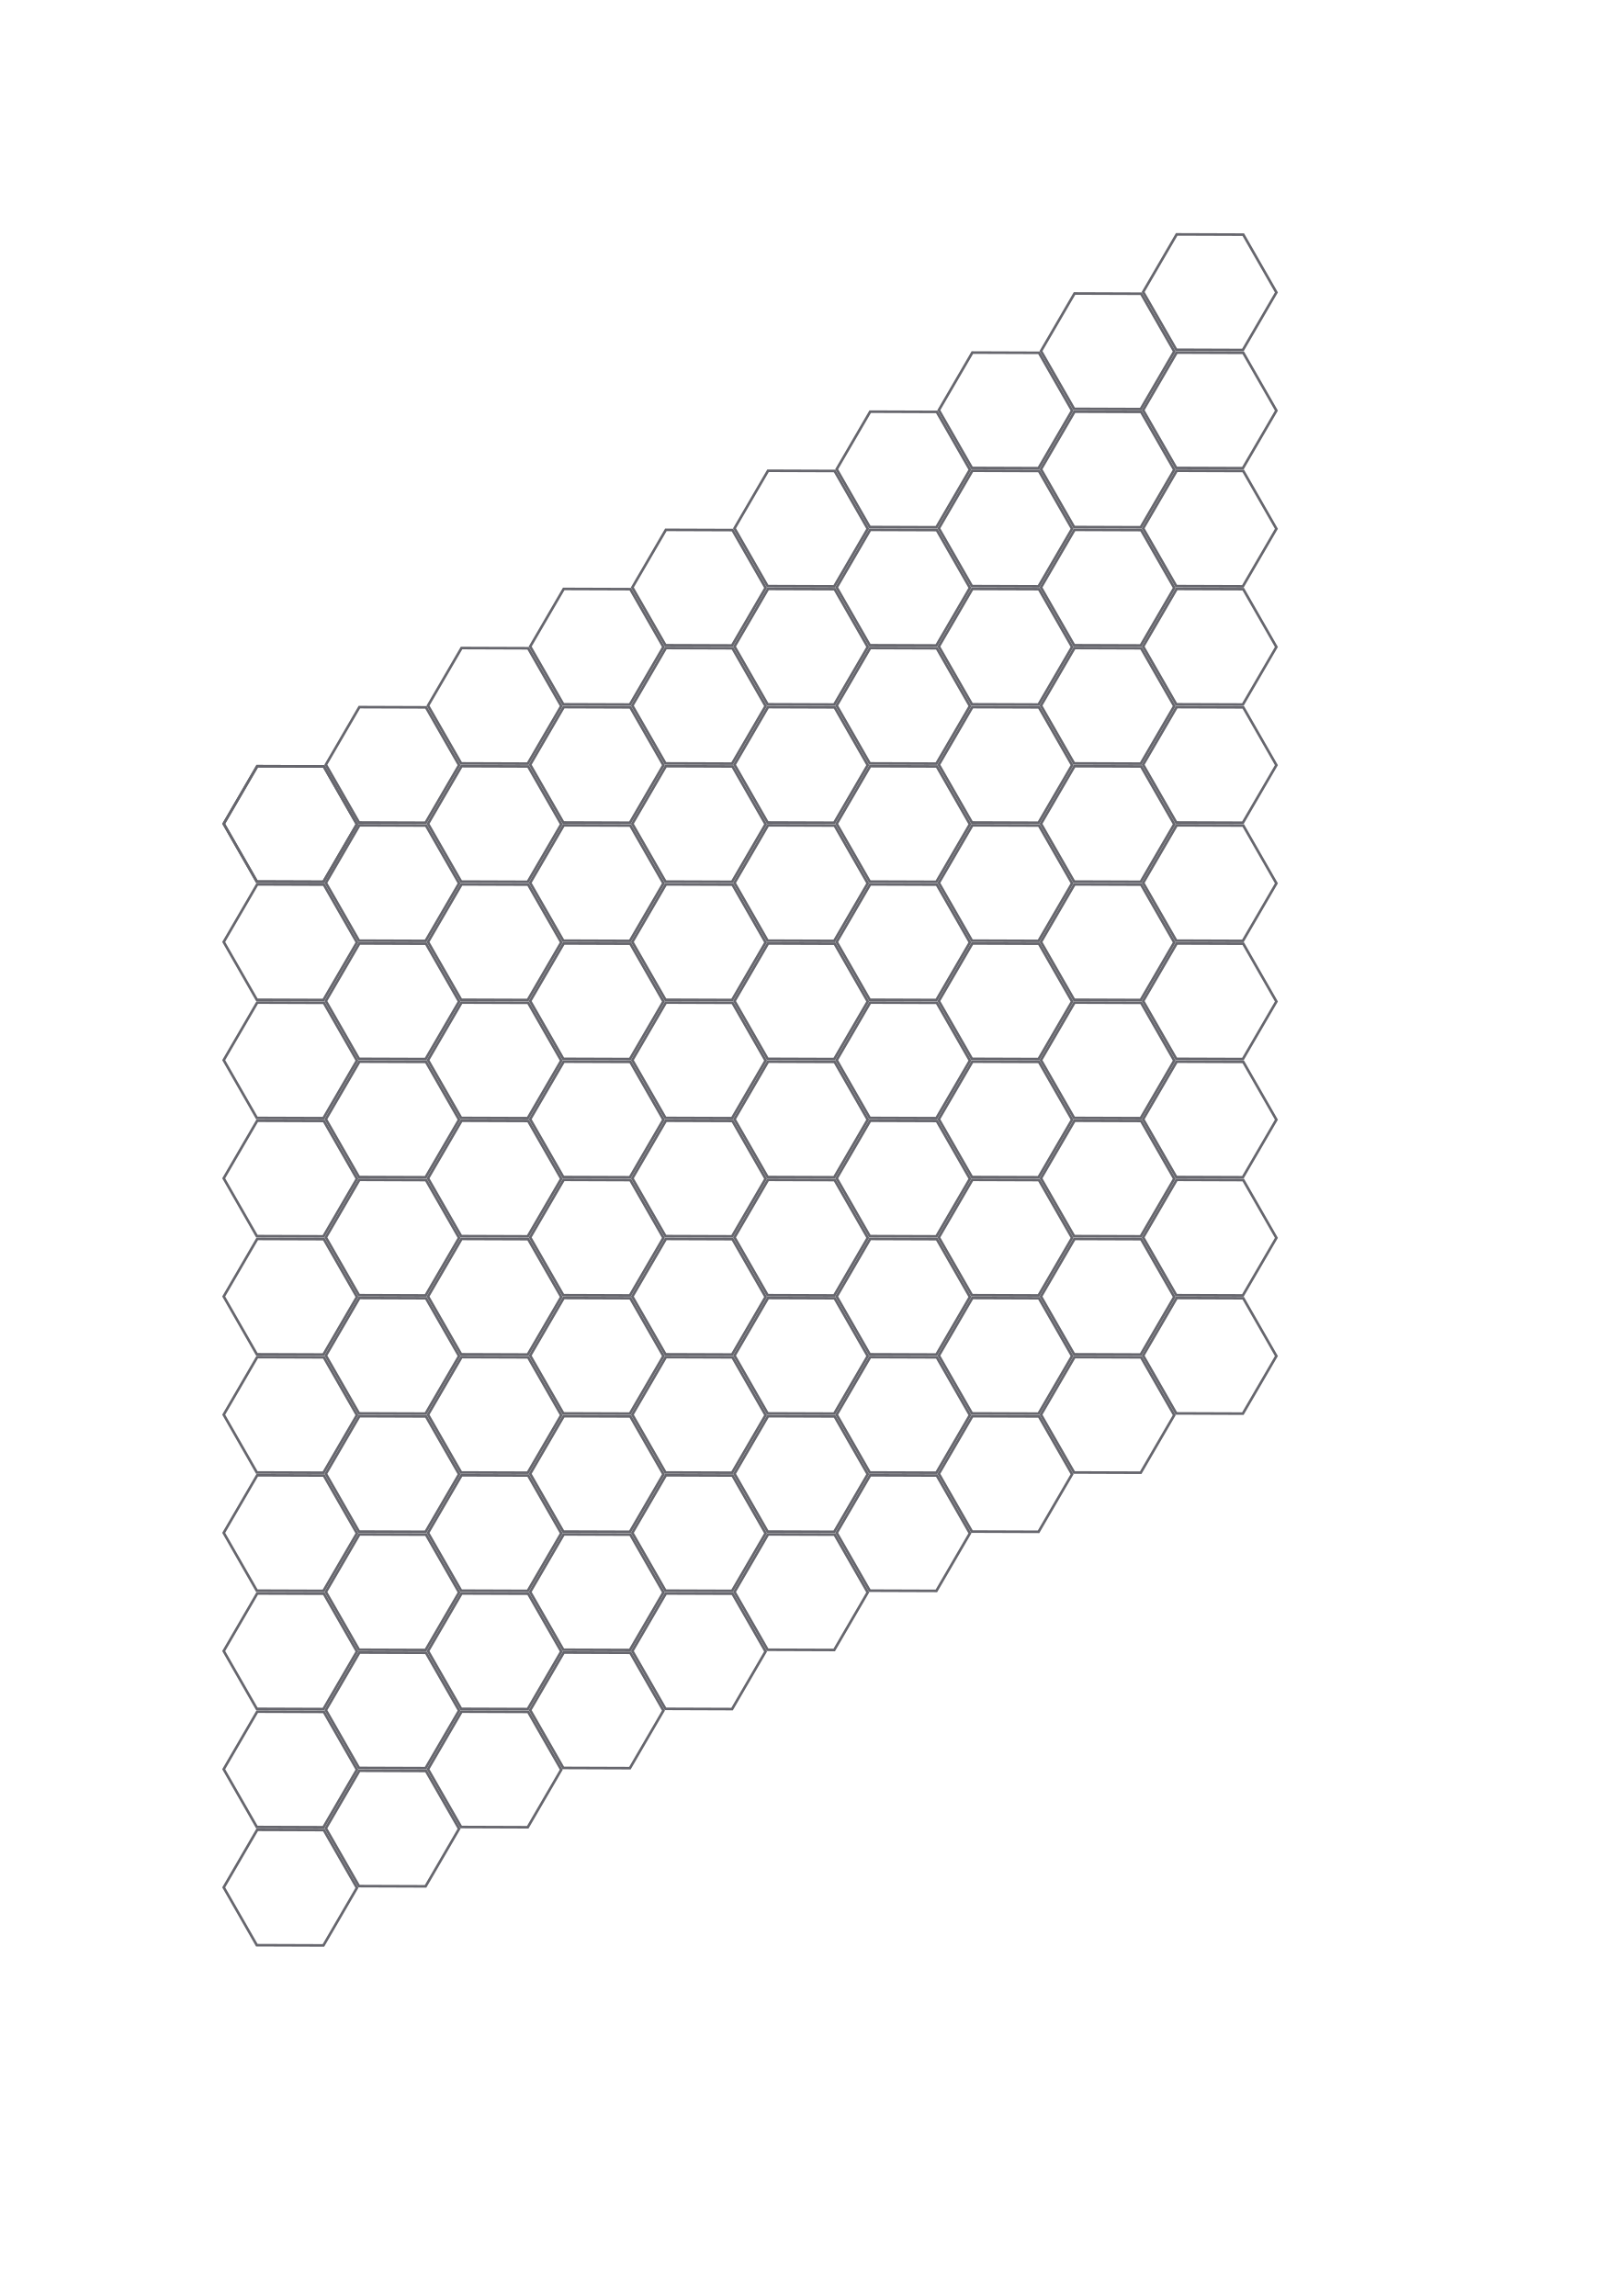
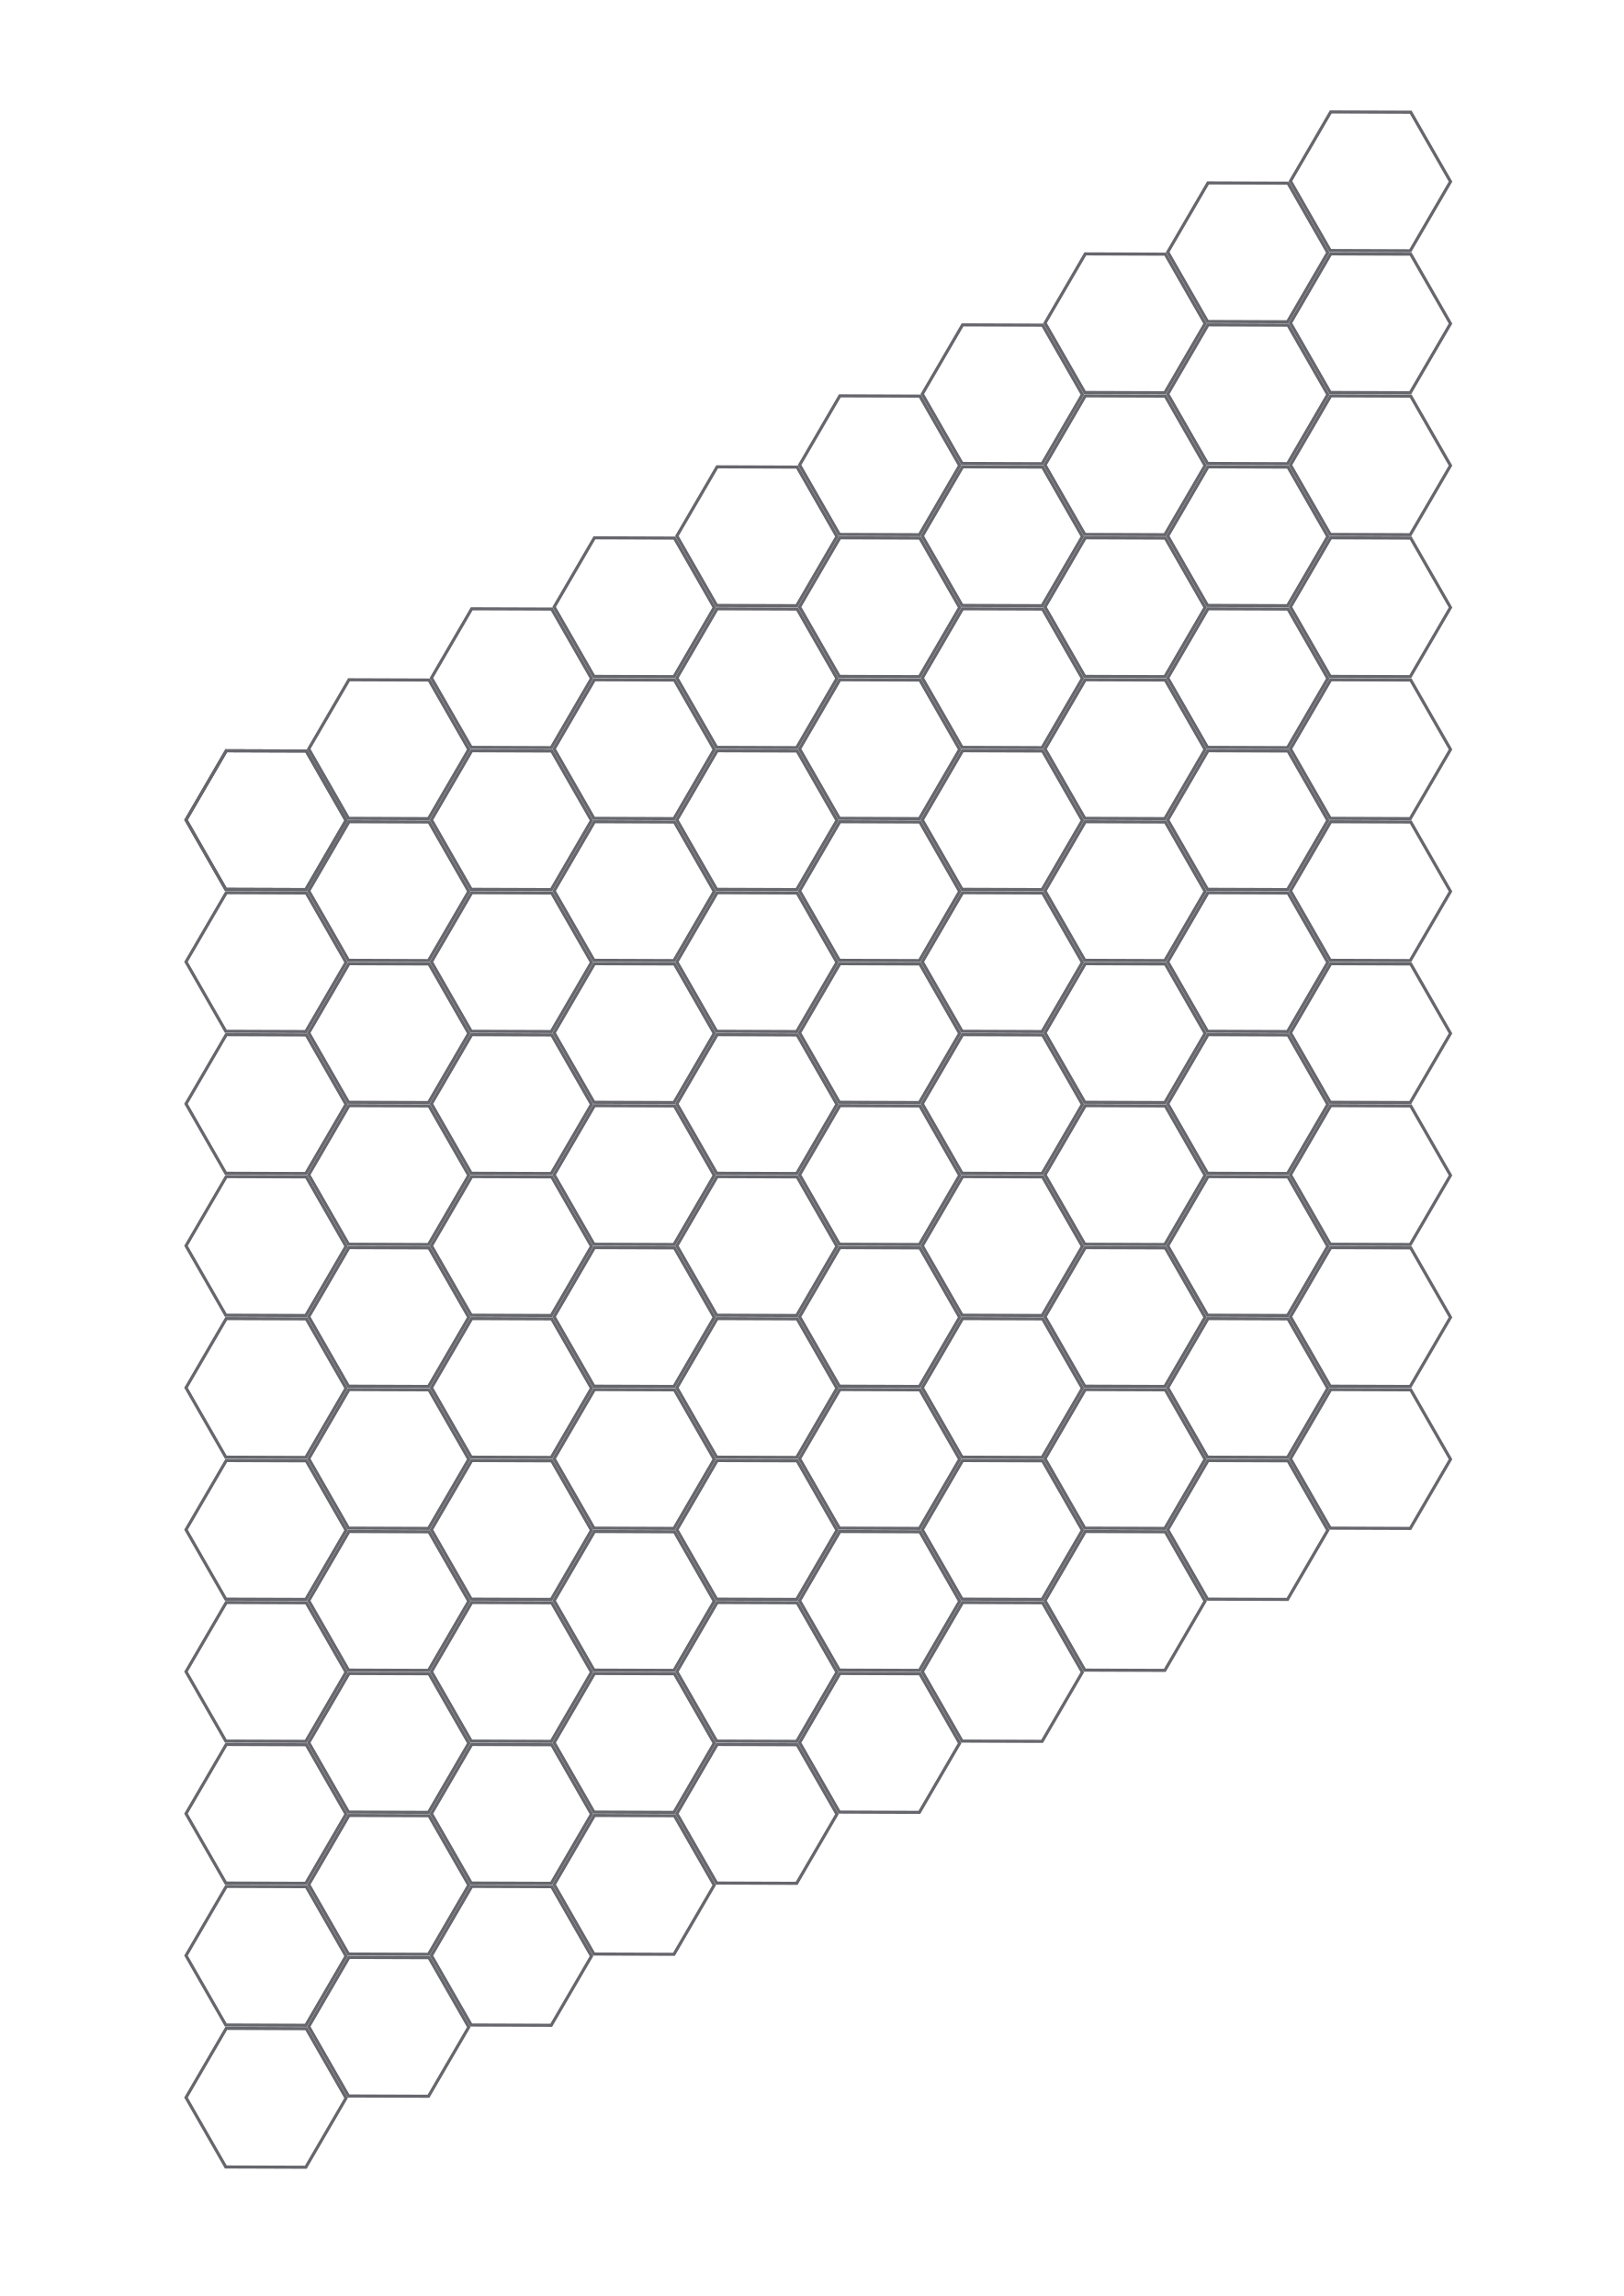
<svg xmlns="http://www.w3.org/2000/svg" xmlns:xlink="http://www.w3.org/1999/xlink" width="210mm" height="297mm" viewBox="0 0 210 297" version="1.1" id="svg8">
  <defs id="defs2" />
  <g id="layer1">
-     <g id="g4518" transform="matrix(0.2602591,0,0,0.2602591,83.3164,50.22891)">
+     <g id="g4518" transform="matrix(0.3126257,0,0,0.3126257,89.38413,38.39331)">
      <g style="stroke:#66666d;stroke-opacity:1" transform="matrix(1.282505,0,0,1.282505,-40.23047,47.88058)" id="use5058">
        <path transform="matrix(0.5035797,0.09180438,-0.09180438,0.5035797,-79.97606,134.6925)" style="opacity:1;fill:none;fill-opacity:0.316;stroke:#66666d;stroke-width:1.954;stroke-miterlimit:4;stroke-dasharray:none;stroke-dashoffset:0;stroke-opacity:1" d="m -18.143,41.488 -49.641,8.874 -32.506,-38.554 17.135,-47.428 49.641,-8.874 32.506,38.554 z" id="path1143" />
      </g>
    </g>
    <use x="0" y="0" xlink:href="#g4518" id="use910" width="100%" height="100%" />
-     <use x="0" y="0" xlink:href="#g4518" transform="translate(4.7619048e-7,15.28727)" id="use912" width="100%" height="100%" />
-     <use x="0" y="0" xlink:href="#g4518" transform="translate(4.7619048e-7,30.57454)" id="use914" width="100%" height="100%" />
-     <use x="0" y="0" xlink:href="#g4518" transform="translate(4.7619048e-7,45.8618)" id="use916" width="100%" height="100%" />
-     <use x="0" y="0" xlink:href="#g4518" transform="translate(4.7619048e-7,61.14907)" id="use918" width="100%" height="100%" />
-     <use x="0" y="0" xlink:href="#g4518" transform="translate(4.7619048e-7,76.43634)" id="use920" width="100%" height="100%" />
-     <use x="0" y="0" xlink:href="#g4518" transform="translate(4.7619048e-7,91.72361)" id="use922" width="100%" height="100%" />
-     <use x="0" y="0" xlink:href="#g4518" transform="translate(4.7619048e-7,107.0109)" id="use924" width="100%" height="100%" />
-     <use x="0" y="0" xlink:href="#g4518" transform="translate(4.7619048e-7,122.2982)" id="use926" width="100%" height="100%" />
-     <use x="0" y="0" xlink:href="#g4518" transform="translate(4.7619048e-7,137.5854)" id="use928" width="100%" height="100%" />
-     <use x="0" y="0" xlink:href="#g4518" transform="translate(13.21303,-7.643634)" id="use930" width="100%" height="100%" />
-     <use x="0" y="0" xlink:href="#g4518" transform="translate(13.21303,7.643634)" id="use932" width="100%" height="100%" />
-     <use x="0" y="0" xlink:href="#g4518" transform="translate(13.21303,22.9309)" id="use934" width="100%" height="100%" />
-     <use x="0" y="0" xlink:href="#g4518" transform="translate(13.21303,38.21817)" id="use936" width="100%" height="100%" />
-     <use x="0" y="0" xlink:href="#g4518" transform="translate(13.21303,53.50544)" id="use938" width="100%" height="100%" />
-     <use x="0" y="0" xlink:href="#g4518" transform="translate(13.21303,68.79271)" id="use940" width="100%" height="100%" />
-     <use x="0" y="0" xlink:href="#g4518" transform="translate(13.21303,84.07998)" id="use942" width="100%" height="100%" />
-     <use x="0" y="0" xlink:href="#g4518" transform="translate(13.21303,99.36724)" id="use944" width="100%" height="100%" />
-     <use x="0" y="0" xlink:href="#g4518" transform="translate(13.21303,114.6545)" id="use946" width="100%" height="100%" />
-     <use x="0" y="0" xlink:href="#g4518" transform="translate(13.21303,129.9418)" id="use948" width="100%" height="100%" />
-     <use x="0" y="0" xlink:href="#g4518" transform="translate(26.42606,-15.28727)" id="use950" width="100%" height="100%" />
-     <use x="0" y="0" xlink:href="#g4518" transform="translate(26.42606)" id="use952" width="100%" height="100%" />
-     <use x="0" y="0" xlink:href="#g4518" transform="translate(26.42606,15.28727)" id="use954" width="100%" height="100%" />
-     <use x="0" y="0" xlink:href="#g4518" transform="translate(26.42606,30.57454)" id="use956" width="100%" height="100%" />
-     <use x="0" y="0" xlink:href="#g4518" transform="translate(26.42606,45.8618)" id="use958" width="100%" height="100%" />
-     <use x="0" y="0" xlink:href="#g4518" transform="translate(26.42606,61.14907)" id="use960" width="100%" height="100%" />
-     <use x="0" y="0" xlink:href="#g4518" transform="translate(26.42606,76.43634)" id="use962" width="100%" height="100%" />
-     <use x="0" y="0" xlink:href="#g4518" transform="translate(26.42606,91.72361)" id="use964" width="100%" height="100%" />
-     <use x="0" y="0" xlink:href="#g4518" transform="translate(26.42606,107.0109)" id="use966" width="100%" height="100%" />
-     <use x="0" y="0" xlink:href="#g4518" transform="translate(26.42606,122.2982)" id="use968" width="100%" height="100%" />
-     <use x="0" y="0" xlink:href="#g4518" transform="translate(39.63909,-22.9309)" id="use970" width="100%" height="100%" />
-     <use x="0" y="0" xlink:href="#g4518" transform="translate(39.63909,-7.643634)" id="use972" width="100%" height="100%" />
-     <use x="0" y="0" xlink:href="#g4518" transform="translate(39.63909,7.643634)" id="use974" width="100%" height="100%" />
-     <use x="0" y="0" xlink:href="#g4518" transform="translate(39.63909,22.9309)" id="use976" width="100%" height="100%" />
-     <use x="0" y="0" xlink:href="#g4518" transform="translate(39.63909,38.21817)" id="use978" width="100%" height="100%" />
-     <use x="0" y="0" xlink:href="#g4518" transform="translate(39.63909,53.50544)" id="use980" width="100%" height="100%" />
-     <use x="0" y="0" xlink:href="#g4518" transform="translate(39.63909,68.79271)" id="use982" width="100%" height="100%" />
-     <use x="0" y="0" xlink:href="#g4518" transform="translate(39.63909,84.07998)" id="use984" width="100%" height="100%" />
-     <use x="0" y="0" xlink:href="#g4518" transform="translate(39.63909,99.36724)" id="use986" width="100%" height="100%" />
-     <use x="0" y="0" xlink:href="#g4518" transform="translate(39.63909,114.6545)" id="use988" width="100%" height="100%" />
-     <use x="0" y="0" xlink:href="#g4518" transform="translate(52.85212,-30.57454)" id="use990" width="100%" height="100%" />
-     <use x="0" y="0" xlink:href="#g4518" transform="translate(52.85212,-15.28727)" id="use992" width="100%" height="100%" />
-     <use x="0" y="0" xlink:href="#g4518" transform="translate(52.85212)" id="use994" width="100%" height="100%" />
-     <use x="0" y="0" xlink:href="#g4518" transform="translate(52.85212,15.28727)" id="use996" width="100%" height="100%" />
-     <use x="0" y="0" xlink:href="#g4518" transform="translate(52.85212,30.57454)" id="use998" width="100%" height="100%" />
-     <use x="0" y="0" xlink:href="#g4518" transform="translate(52.85212,45.8618)" id="use1000" width="100%" height="100%" />
-     <use x="0" y="0" xlink:href="#g4518" transform="translate(52.85212,61.14907)" id="use1002" width="100%" height="100%" />
-     <use x="0" y="0" xlink:href="#g4518" transform="translate(52.85212,76.43634)" id="use1004" width="100%" height="100%" />
-     <use x="0" y="0" xlink:href="#g4518" transform="translate(52.85212,91.72361)" id="use1006" width="100%" height="100%" />
-     <use x="0" y="0" xlink:href="#g4518" transform="translate(52.85212,107.0109)" id="use1008" width="100%" height="100%" />
-     <use x="0" y="0" xlink:href="#g4518" transform="translate(66.06515,-38.21817)" id="use1010" width="100%" height="100%" />
-     <use x="0" y="0" xlink:href="#g4518" transform="translate(66.06515,-22.9309)" id="use1012" width="100%" height="100%" />
-     <use x="0" y="0" xlink:href="#g4518" transform="translate(66.06515,-7.643634)" id="use1014" width="100%" height="100%" />
-     <use x="0" y="0" xlink:href="#g4518" transform="translate(66.06515,7.643634)" id="use1016" width="100%" height="100%" />
-     <use x="0" y="0" xlink:href="#g4518" transform="translate(66.06515,22.9309)" id="use1018" width="100%" height="100%" />
-     <use x="0" y="0" xlink:href="#g4518" transform="translate(66.06515,38.21817)" id="use1020" width="100%" height="100%" />
-     <use x="0" y="0" xlink:href="#g4518" transform="translate(66.06515,53.50544)" id="use1022" width="100%" height="100%" />
-     <use x="0" y="0" xlink:href="#g4518" transform="translate(66.06515,68.79271)" id="use1024" width="100%" height="100%" />
-     <use x="0" y="0" xlink:href="#g4518" transform="translate(66.06515,84.07998)" id="use1026" width="100%" height="100%" />
-     <use x="0" y="0" xlink:href="#g4518" transform="translate(66.06515,99.36724)" id="use1028" width="100%" height="100%" />
-     <use x="0" y="0" xlink:href="#g4518" transform="translate(79.27818,-45.86181)" id="use1030" width="100%" height="100%" />
-     <use x="0" y="0" xlink:href="#g4518" transform="translate(79.27818,-30.57454)" id="use1032" width="100%" height="100%" />
-     <use x="0" y="0" xlink:href="#g4518" transform="translate(79.27818,-15.28727)" id="use1034" width="100%" height="100%" />
-     <use x="0" y="0" xlink:href="#g4518" transform="translate(79.27818)" id="use1036" width="100%" height="100%" />
-     <use x="0" y="0" xlink:href="#g4518" transform="translate(79.27818,15.28727)" id="use1038" width="100%" height="100%" />
-     <use x="0" y="0" xlink:href="#g4518" transform="translate(79.27818,30.57454)" id="use1040" width="100%" height="100%" />
-     <use x="0" y="0" xlink:href="#g4518" transform="translate(79.27818,45.8618)" id="use1042" width="100%" height="100%" />
-     <use x="0" y="0" xlink:href="#g4518" transform="translate(79.27818,61.14907)" id="use1044" width="100%" height="100%" />
-     <use x="0" y="0" xlink:href="#g4518" transform="translate(79.27818,76.43634)" id="use1046" width="100%" height="100%" />
-     <use x="0" y="0" xlink:href="#g4518" transform="translate(79.27818,91.72361)" id="use1048" width="100%" height="100%" />
-     <use x="0" y="0" xlink:href="#g4518" transform="translate(92.49121,-53.50544)" id="use1050" width="100%" height="100%" />
-     <use x="0" y="0" xlink:href="#g4518" transform="translate(92.49121,-38.21817)" id="use1052" width="100%" height="100%" />
-     <use x="0" y="0" xlink:href="#g4518" transform="translate(92.49121,-22.9309)" id="use1054" width="100%" height="100%" />
-     <use x="0" y="0" xlink:href="#g4518" transform="translate(92.49121,-7.643634)" id="use1056" width="100%" height="100%" />
-     <use x="0" y="0" xlink:href="#g4518" transform="translate(92.49121,7.643634)" id="use1058" width="100%" height="100%" />
-     <use x="0" y="0" xlink:href="#g4518" transform="translate(92.49121,22.9309)" id="use1060" width="100%" height="100%" />
-     <use x="0" y="0" xlink:href="#g4518" transform="translate(92.49121,38.21817)" id="use1062" width="100%" height="100%" />
-     <use x="0" y="0" xlink:href="#g4518" transform="translate(92.49121,53.50544)" id="use1064" width="100%" height="100%" />
-     <use x="0" y="0" xlink:href="#g4518" transform="translate(92.49121,68.79271)" id="use1066" width="100%" height="100%" />
-     <use x="0" y="0" xlink:href="#g4518" transform="translate(92.49121,84.07998)" id="use1068" width="100%" height="100%" />
-     <use x="0" y="0" xlink:href="#g4518" transform="translate(105.7042,-61.14907)" id="use1070" width="100%" height="100%" />
-     <use x="0" y="0" xlink:href="#g4518" transform="translate(105.7042,-45.86181)" id="use1072" width="100%" height="100%" />
-     <use x="0" y="0" xlink:href="#g4518" transform="translate(105.7042,-30.57454)" id="use1074" width="100%" height="100%" />
-     <use x="0" y="0" xlink:href="#g4518" transform="translate(105.7042,-15.28727)" id="use1076" width="100%" height="100%" />
-     <use x="0" y="0" xlink:href="#g4518" transform="translate(105.7042)" id="use1078" width="100%" height="100%" />
-     <use x="0" y="0" xlink:href="#g4518" transform="translate(105.7042,15.28727)" id="use1080" width="100%" height="100%" />
-     <use x="0" y="0" xlink:href="#g4518" transform="translate(105.7042,30.57454)" id="use1082" width="100%" height="100%" />
-     <use x="0" y="0" xlink:href="#g4518" transform="translate(105.7042,45.8618)" id="use1084" width="100%" height="100%" />
-     <use x="0" y="0" xlink:href="#g4518" transform="translate(105.7042,61.14907)" id="use1086" width="100%" height="100%" />
-     <use x="0" y="0" xlink:href="#g4518" transform="translate(105.7042,76.43634)" id="use1088" width="100%" height="100%" />
-     <use x="0" y="0" xlink:href="#g4518" transform="translate(118.9173,-68.79271)" id="use1090" width="100%" height="100%" />
-     <use x="0" y="0" xlink:href="#g4518" transform="translate(118.9173,-53.50544)" id="use1092" width="100%" height="100%" />
-     <use x="0" y="0" xlink:href="#g4518" transform="translate(118.9173,-38.21817)" id="use1094" width="100%" height="100%" />
-     <use x="0" y="0" xlink:href="#g4518" transform="translate(118.9173,-22.9309)" id="use1096" width="100%" height="100%" />
-     <use x="0" y="0" xlink:href="#g4518" transform="translate(118.9173,-7.643634)" id="use1098" width="100%" height="100%" />
-     <use x="0" y="0" xlink:href="#g4518" transform="translate(118.9173,7.643634)" id="use1100" width="100%" height="100%" />
-     <use x="0" y="0" xlink:href="#g4518" transform="translate(118.9173,22.9309)" id="use1102" width="100%" height="100%" />
-     <use x="0" y="0" xlink:href="#g4518" transform="translate(118.9173,38.21817)" id="use1104" width="100%" height="100%" />
-     <use x="0" y="0" xlink:href="#g4518" transform="translate(118.9173,53.50544)" id="use1106" width="100%" height="100%" />
-     <use x="0" y="0" xlink:href="#g4518" transform="translate(118.9173,68.79271)" id="use1108" width="100%" height="100%" />
+     <use x="0" y="0" xlink:href="#g4518" transform="translate(5.3047618e-7,18.36321)" id="use912" width="100%" height="100%" />
+     <use x="0" y="0" xlink:href="#g4518" transform="translate(5.3047618e-7,36.72642)" id="use914" width="100%" height="100%" />
+     <use x="0" y="0" xlink:href="#g4518" transform="translate(5.3047618e-7,55.08963)" id="use916" width="100%" height="100%" />
+     <use x="0" y="0" xlink:href="#g4518" transform="translate(5.3047618e-7,73.45285)" id="use918" width="100%" height="100%" />
+     <use x="0" y="0" xlink:href="#g4518" transform="translate(5.3047618e-7,91.81606)" id="use920" width="100%" height="100%" />
+     <use x="0" y="0" xlink:href="#g4518" transform="translate(5.3047618e-7,110.1793)" id="use922" width="100%" height="100%" />
+     <use x="0" y="0" xlink:href="#g4518" transform="translate(5.3047618e-7,128.5425)" id="use924" width="100%" height="100%" />
+     <use x="0" y="0" xlink:href="#g4518" transform="translate(5.3047618e-7,146.9057)" id="use926" width="100%" height="100%" />
+     <use x="0" y="0" xlink:href="#g4518" transform="translate(5.3047618e-7,165.2689)" id="use928" width="100%" height="100%" />
+     <use x="0" y="0" xlink:href="#g4518" transform="translate(15.87162,-9.181606)" id="use930" width="100%" height="100%" />
+     <use x="0" y="0" xlink:href="#g4518" transform="translate(15.87162,9.181605)" id="use932" width="100%" height="100%" />
+     <use x="0" y="0" xlink:href="#g4518" transform="translate(15.87162,27.54482)" id="use934" width="100%" height="100%" />
+     <use x="0" y="0" xlink:href="#g4518" transform="translate(15.87162,45.90803)" id="use936" width="100%" height="100%" />
+     <use x="0" y="0" xlink:href="#g4518" transform="translate(15.87162,64.27125)" id="use938" width="100%" height="100%" />
+     <use x="0" y="0" xlink:href="#g4518" transform="translate(15.87162,82.63446)" id="use940" width="100%" height="100%" />
+     <use x="0" y="0" xlink:href="#g4518" transform="translate(15.87162,100.9977)" id="use942" width="100%" height="100%" />
+     <use x="0" y="0" xlink:href="#g4518" transform="translate(15.87162,119.3609)" id="use944" width="100%" height="100%" />
+     <use x="0" y="0" xlink:href="#g4518" transform="translate(15.87162,137.7241)" id="use946" width="100%" height="100%" />
+     <use x="0" y="0" xlink:href="#g4518" transform="translate(15.87162,156.0873)" id="use948" width="100%" height="100%" />
+     <use x="0" y="0" xlink:href="#g4518" transform="translate(31.74323,-18.36321)" id="use950" width="100%" height="100%" />
+     <use x="0" y="0" xlink:href="#g4518" transform="translate(31.74323)" id="use952" width="100%" height="100%" />
+     <use x="0" y="0" xlink:href="#g4518" transform="translate(31.74323,18.36321)" id="use954" width="100%" height="100%" />
+     <use x="0" y="0" xlink:href="#g4518" transform="translate(31.74323,36.72642)" id="use956" width="100%" height="100%" />
+     <use x="0" y="0" xlink:href="#g4518" transform="translate(31.74323,55.08963)" id="use958" width="100%" height="100%" />
+     <use x="0" y="0" xlink:href="#g4518" transform="translate(31.74323,73.45285)" id="use960" width="100%" height="100%" />
+     <use x="0" y="0" xlink:href="#g4518" transform="translate(31.74323,91.81606)" id="use962" width="100%" height="100%" />
+     <use x="0" y="0" xlink:href="#g4518" transform="translate(31.74323,110.1793)" id="use964" width="100%" height="100%" />
+     <use x="0" y="0" xlink:href="#g4518" transform="translate(31.74323,128.5425)" id="use966" width="100%" height="100%" />
+     <use x="0" y="0" xlink:href="#g4518" transform="translate(31.74323,146.9057)" id="use968" width="100%" height="100%" />
+     <use x="0" y="0" xlink:href="#g4518" transform="translate(47.61485,-27.54482)" id="use970" width="100%" height="100%" />
+     <use x="0" y="0" xlink:href="#g4518" transform="translate(47.61485,-9.181606)" id="use972" width="100%" height="100%" />
+     <use x="0" y="0" xlink:href="#g4518" transform="translate(47.61485,9.181605)" id="use974" width="100%" height="100%" />
+     <use x="0" y="0" xlink:href="#g4518" transform="translate(47.61485,27.54482)" id="use976" width="100%" height="100%" />
+     <use x="0" y="0" xlink:href="#g4518" transform="translate(47.61485,45.90803)" id="use978" width="100%" height="100%" />
+     <use x="0" y="0" xlink:href="#g4518" transform="translate(47.61485,64.27125)" id="use980" width="100%" height="100%" />
+     <use x="0" y="0" xlink:href="#g4518" transform="translate(47.61485,82.63446)" id="use982" width="100%" height="100%" />
+     <use x="0" y="0" xlink:href="#g4518" transform="translate(47.61485,100.9977)" id="use984" width="100%" height="100%" />
+     <use x="0" y="0" xlink:href="#g4518" transform="translate(47.61485,119.3609)" id="use986" width="100%" height="100%" />
+     <use x="0" y="0" xlink:href="#g4518" transform="translate(47.61485,137.7241)" id="use988" width="100%" height="100%" />
+     <use x="0" y="0" xlink:href="#g4518" transform="translate(63.48647,-36.72642)" id="use990" width="100%" height="100%" />
+     <use x="0" y="0" xlink:href="#g4518" transform="translate(63.48647,-18.36321)" id="use992" width="100%" height="100%" />
+     <use x="0" y="0" xlink:href="#g4518" transform="translate(63.48647)" id="use994" width="100%" height="100%" />
+     <use x="0" y="0" xlink:href="#g4518" transform="translate(63.48647,18.36321)" id="use996" width="100%" height="100%" />
+     <use x="0" y="0" xlink:href="#g4518" transform="translate(63.48647,36.72642)" id="use998" width="100%" height="100%" />
+     <use x="0" y="0" xlink:href="#g4518" transform="translate(63.48647,55.08963)" id="use1000" width="100%" height="100%" />
+     <use x="0" y="0" xlink:href="#g4518" transform="translate(63.48647,73.45285)" id="use1002" width="100%" height="100%" />
+     <use x="0" y="0" xlink:href="#g4518" transform="translate(63.48647,91.81606)" id="use1004" width="100%" height="100%" />
+     <use x="0" y="0" xlink:href="#g4518" transform="translate(63.48647,110.1793)" id="use1006" width="100%" height="100%" />
+     <use x="0" y="0" xlink:href="#g4518" transform="translate(63.48647,128.5425)" id="use1008" width="100%" height="100%" />
+     <use x="0" y="0" xlink:href="#g4518" transform="translate(79.35809,-45.90803)" id="use1010" width="100%" height="100%" />
+     <use x="0" y="0" xlink:href="#g4518" transform="translate(79.35809,-27.54482)" id="use1012" width="100%" height="100%" />
+     <use x="0" y="0" xlink:href="#g4518" transform="translate(79.35809,-9.181606)" id="use1014" width="100%" height="100%" />
+     <use x="0" y="0" xlink:href="#g4518" transform="translate(79.35809,9.181605)" id="use1016" width="100%" height="100%" />
+     <use x="0" y="0" xlink:href="#g4518" transform="translate(79.35809,27.54482)" id="use1018" width="100%" height="100%" />
+     <use x="0" y="0" xlink:href="#g4518" transform="translate(79.35809,45.90803)" id="use1020" width="100%" height="100%" />
+     <use x="0" y="0" xlink:href="#g4518" transform="translate(79.35809,64.27125)" id="use1022" width="100%" height="100%" />
+     <use x="0" y="0" xlink:href="#g4518" transform="translate(79.35809,82.63446)" id="use1024" width="100%" height="100%" />
+     <use x="0" y="0" xlink:href="#g4518" transform="translate(79.35809,100.9977)" id="use1026" width="100%" height="100%" />
+     <use x="0" y="0" xlink:href="#g4518" transform="translate(79.35809,119.3609)" id="use1028" width="100%" height="100%" />
+     <use x="0" y="0" xlink:href="#g4518" transform="translate(95.2297,-55.08964)" id="use1030" width="100%" height="100%" />
+     <use x="0" y="0" xlink:href="#g4518" transform="translate(95.2297,-36.72642)" id="use1032" width="100%" height="100%" />
+     <use x="0" y="0" xlink:href="#g4518" transform="translate(95.2297,-18.36321)" id="use1034" width="100%" height="100%" />
+     <use x="0" y="0" xlink:href="#g4518" transform="translate(95.2297)" id="use1036" width="100%" height="100%" />
+     <use x="0" y="0" xlink:href="#g4518" transform="translate(95.2297,18.36321)" id="use1038" width="100%" height="100%" />
+     <use x="0" y="0" xlink:href="#g4518" transform="translate(95.2297,36.72642)" id="use1040" width="100%" height="100%" />
+     <use x="0" y="0" xlink:href="#g4518" transform="translate(95.2297,55.08963)" id="use1042" width="100%" height="100%" />
+     <use x="0" y="0" xlink:href="#g4518" transform="translate(95.2297,73.45285)" id="use1044" width="100%" height="100%" />
+     <use x="0" y="0" xlink:href="#g4518" transform="translate(95.2297,91.81606)" id="use1046" width="100%" height="100%" />
+     <use x="0" y="0" xlink:href="#g4518" transform="translate(95.2297,110.1793)" id="use1048" width="100%" height="100%" />
+     <use x="0" y="0" xlink:href="#g4518" transform="translate(111.1013,-64.27124)" id="use1050" width="100%" height="100%" />
+     <use x="0" y="0" xlink:href="#g4518" transform="translate(111.1013,-45.90803)" id="use1052" width="100%" height="100%" />
+     <use x="0" y="0" xlink:href="#g4518" transform="translate(111.1013,-27.54482)" id="use1054" width="100%" height="100%" />
+     <use x="0" y="0" xlink:href="#g4518" transform="translate(111.1013,-9.181606)" id="use1056" width="100%" height="100%" />
+     <use x="0" y="0" xlink:href="#g4518" transform="translate(111.1013,9.181605)" id="use1058" width="100%" height="100%" />
+     <use x="0" y="0" xlink:href="#g4518" transform="translate(111.1013,27.54482)" id="use1060" width="100%" height="100%" />
+     <use x="0" y="0" xlink:href="#g4518" transform="translate(111.1013,45.90803)" id="use1062" width="100%" height="100%" />
+     <use x="0" y="0" xlink:href="#g4518" transform="translate(111.1013,64.27125)" id="use1064" width="100%" height="100%" />
+     <use x="0" y="0" xlink:href="#g4518" transform="translate(111.1013,82.63446)" id="use1066" width="100%" height="100%" />
+     <use x="0" y="0" xlink:href="#g4518" transform="translate(111.1013,100.9977)" id="use1068" width="100%" height="100%" />
+     <use x="0" y="0" xlink:href="#g4518" transform="translate(126.9729,-73.45285)" id="use1070" width="100%" height="100%" />
+     <use x="0" y="0" xlink:href="#g4518" transform="translate(126.9729,-55.08964)" id="use1072" width="100%" height="100%" />
+     <use x="0" y="0" xlink:href="#g4518" transform="translate(126.9729,-36.72642)" id="use1074" width="100%" height="100%" />
+     <use x="0" y="0" xlink:href="#g4518" transform="translate(126.9729,-18.36321)" id="use1076" width="100%" height="100%" />
+     <use x="0" y="0" xlink:href="#g4518" transform="translate(126.9729)" id="use1078" width="100%" height="100%" />
+     <use x="0" y="0" xlink:href="#g4518" transform="translate(126.9729,18.36321)" id="use1080" width="100%" height="100%" />
+     <use x="0" y="0" xlink:href="#g4518" transform="translate(126.9729,36.72642)" id="use1082" width="100%" height="100%" />
+     <use x="0" y="0" xlink:href="#g4518" transform="translate(126.9729,55.08963)" id="use1084" width="100%" height="100%" />
+     <use x="0" y="0" xlink:href="#g4518" transform="translate(126.9729,73.45285)" id="use1086" width="100%" height="100%" />
+     <use x="0" y="0" xlink:href="#g4518" transform="translate(126.9729,91.81606)" id="use1088" width="100%" height="100%" />
+     <use x="0" y="0" xlink:href="#g4518" transform="translate(142.8445,-82.63446)" id="use1090" width="100%" height="100%" />
+     <use x="0" y="0" xlink:href="#g4518" transform="translate(142.8445,-64.27124)" id="use1092" width="100%" height="100%" />
+     <use x="0" y="0" xlink:href="#g4518" transform="translate(142.8445,-45.90803)" id="use1094" width="100%" height="100%" />
+     <use x="0" y="0" xlink:href="#g4518" transform="translate(142.8445,-27.54482)" id="use1096" width="100%" height="100%" />
+     <use x="0" y="0" xlink:href="#g4518" transform="translate(142.8445,-9.181606)" id="use1098" width="100%" height="100%" />
+     <use x="0" y="0" xlink:href="#g4518" transform="translate(142.8445,9.181605)" id="use1100" width="100%" height="100%" />
+     <use x="0" y="0" xlink:href="#g4518" transform="translate(142.8445,27.54482)" id="use1102" width="100%" height="100%" />
+     <use x="0" y="0" xlink:href="#g4518" transform="translate(142.8445,45.90803)" id="use1104" width="100%" height="100%" />
+     <use x="0" y="0" xlink:href="#g4518" transform="translate(142.8445,64.27125)" id="use1106" width="100%" height="100%" />
+     <use x="0" y="0" xlink:href="#g4518" transform="translate(142.8445,82.63446)" id="use1108" width="100%" height="100%" />
  </g>
</svg>
